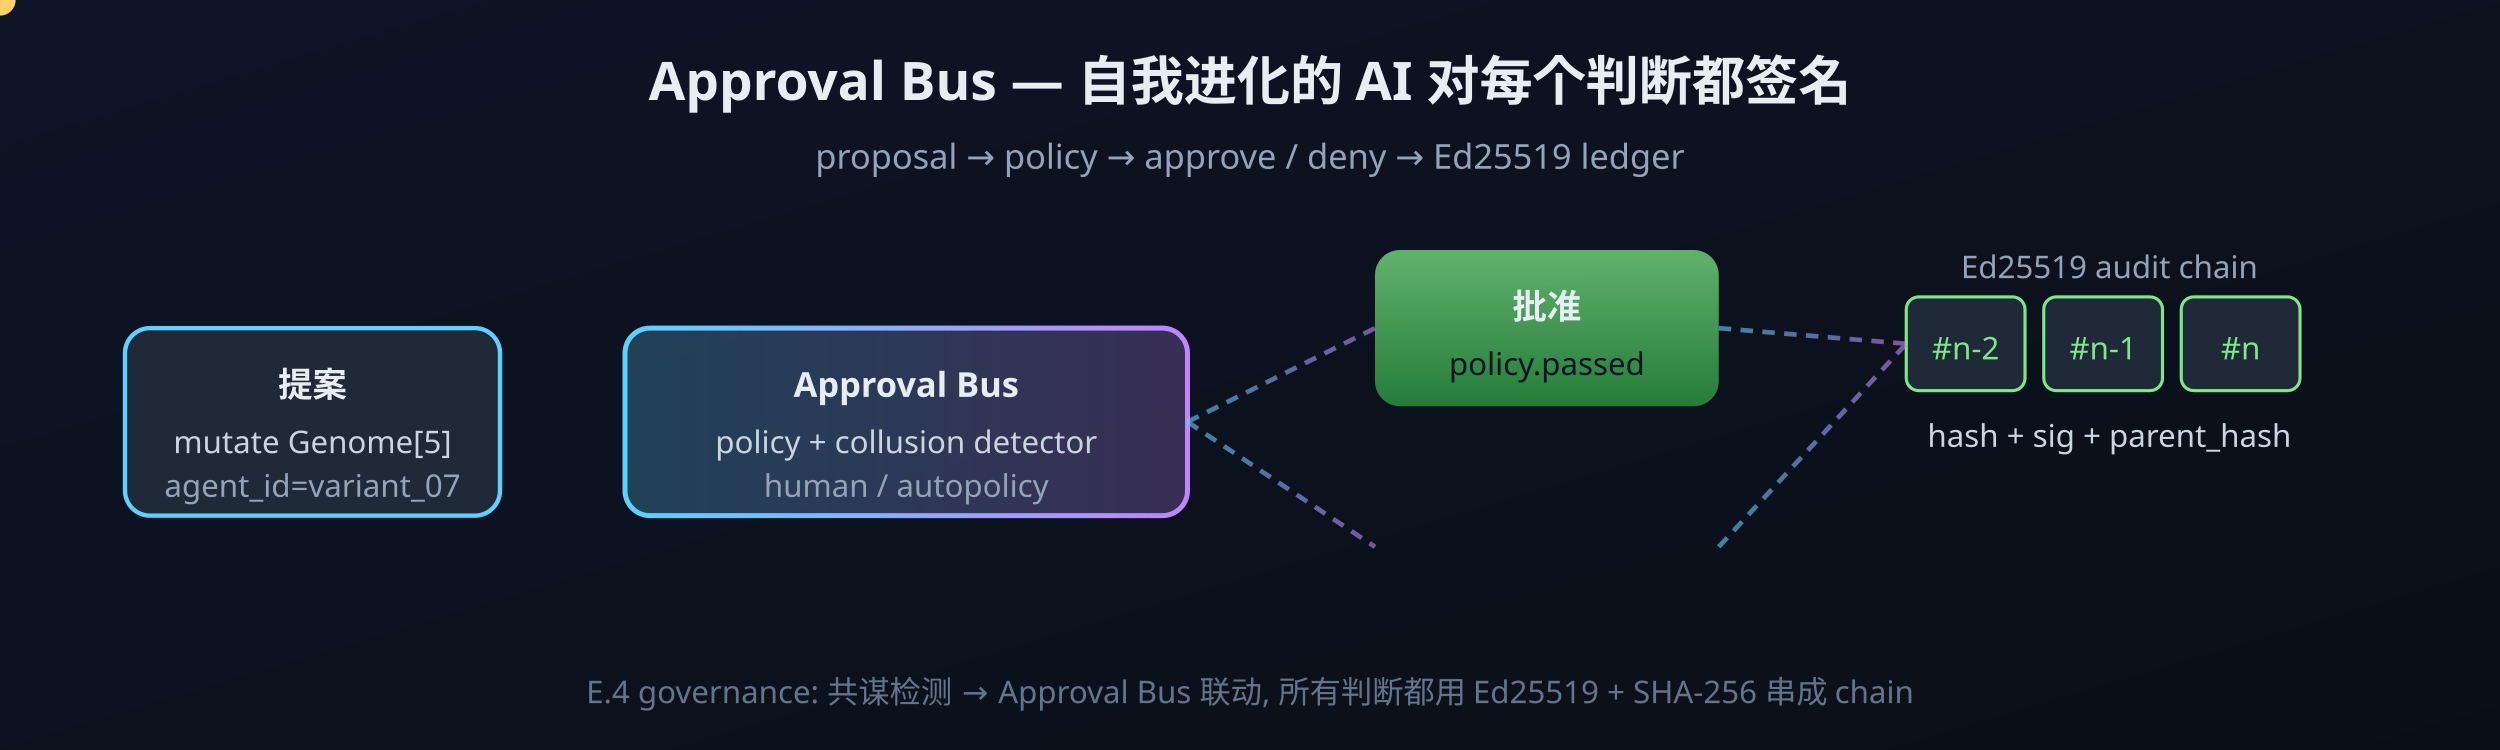
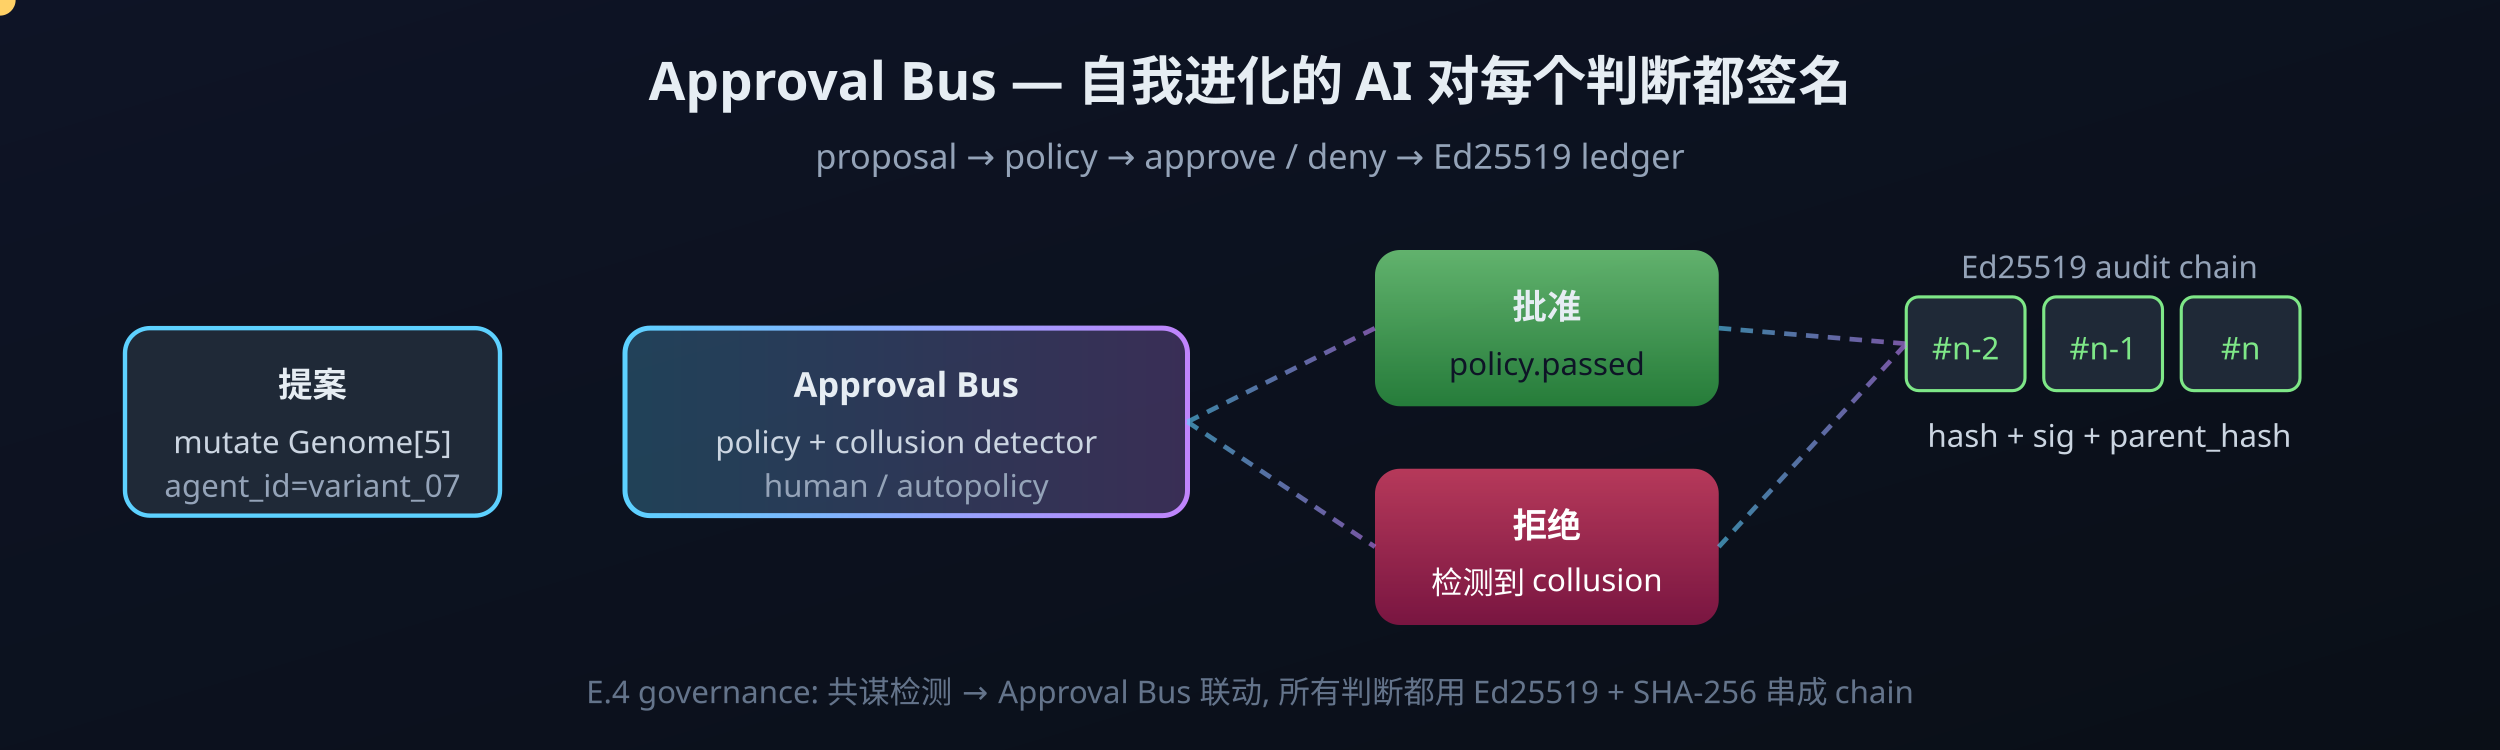
<svg xmlns="http://www.w3.org/2000/svg" viewBox="0 0 800 240" role="img" aria-label="Approval Bus 裁决流与 Ed25519 签名 ledger" style="width:100%;height:auto;max-width:1200px">
  <defs>
    <linearGradient id="bg24_07" x1="0" y1="0" x2="1" y2="1">
      <stop offset="0%" stop-color="#0e1426" />
      <stop offset="100%" stop-color="#0a0f17" />
    </linearGradient>
    <linearGradient id="bus24_07" x1="0" y1="0" x2="1" y2="0">
      <stop offset="0%" stop-color="#5dd1ff" />
      <stop offset="100%" stop-color="#c084fc" />
    </linearGradient>
    <linearGradient id="okgrad" x1="0" y1="0" x2="0" y2="1">
      <stop offset="0%" stop-color="#7ee787" />
      <stop offset="100%" stop-color="#2ea043" />
    </linearGradient>
    <linearGradient id="denygrad" x1="0" y1="0" x2="0" y2="1">
      <stop offset="0%" stop-color="#ef476f" />
      <stop offset="100%" stop-color="#9d174d" />
    </linearGradient>
  </defs>
  <rect width="800" height="240" fill="url(#bg24_07)" />
  <text x="400" y="32" text-anchor="middle" fill="#e6edf3" font-family="ui-sans-serif,system-ui,sans-serif" font-size="17" font-weight="700">
    Approval Bus — 自我进化的 AI 对每个判断都签名
  </text>
  <text x="400" y="54" text-anchor="middle" fill="#94a3b8" font-family="ui-sans-serif,system-ui,sans-serif" font-size="11">
    proposal → policy → approve / deny → Ed25519 ledger
  </text>
  <g font-family="ui-sans-serif,system-ui,sans-serif" font-size="11" fill="#e6edf3">
    <g transform="translate(40 105)">
      <rect width="120" height="60" rx="8" fill="#1f2937" stroke="#5dd1ff" stroke-width="1.4" />
      <text x="60" y="22" text-anchor="middle" font-weight="600">提案</text>
      <text x="60" y="40" text-anchor="middle" font-size="10" fill="#cbd5e1">mutate Genome[5]</text>
      <text x="60" y="54" text-anchor="middle" font-size="10" fill="#94a3b8">agent_id=variant_07</text>
    </g>
    <g transform="translate(200 105)">
      <rect width="180" height="60" rx="8" fill="url(#bus24_07)" opacity="0.25" />
      <rect width="180" height="60" rx="8" fill="none" stroke="url(#bus24_07)" stroke-width="1.6" />
      <text x="90" y="22" text-anchor="middle" font-weight="700">Approval Bus</text>
      <text x="90" y="40" text-anchor="middle" font-size="10" fill="#cbd5e1">policy + collusion detector</text>
      <text x="90" y="54" text-anchor="middle" font-size="10" fill="#94a3b8">human / autopolicy</text>
    </g>
    <g transform="translate(440 80)">
      <g opacity="1">
        <animate attributeName="opacity" values="1;1;1;0.35;0.35;1;1;1" dur="6s" repeatCount="indefinite" keyTimes="0;0.1;0.4;0.5;0.55;0.6;0.9;1" />
        <rect width="110" height="50" rx="8" fill="url(#okgrad)" opacity="0.75" />
        <text x="55" y="22" text-anchor="middle" font-weight="700">批准</text>
        <text x="55" y="40" text-anchor="middle" font-size="10" fill="#0e1426">policy.passed</text>
      </g>
-       <g opacity="0" transform="translate(0 70)">
-         <animate attributeName="opacity" values="0;0;0;1;1;0;0;0" dur="6s" repeatCount="indefinite" keyTimes="0;0.1;0.4;0.5;0.55;0.6;0.9;1" />
+       <g opacity="1" transform="translate(0 70)">
+         <animate attributeName="opacity" values="1;0.35;0.35;1;1;0.35;0.35;1" dur="6s" repeatCount="indefinite" keyTimes="0;0.1;0.4;0.5;0.55;0.6;0.9;1" />
        <rect width="110" height="50" rx="8" fill="url(#denygrad)" opacity="0.75" />
        <text x="55" y="22" text-anchor="middle" font-weight="700" fill="#fff">拒绝</text>
        <text x="55" y="40" text-anchor="middle" font-size="10" fill="#fff">检测到 collusion</text>
      </g>
    </g>
    <g transform="translate(610 95)">
      <text x="65" y="-6" text-anchor="middle" fill="#94a3b8" font-size="10">Ed25519 audit chain</text>
      <g>
        <rect x="0" y="0" width="38" height="30" rx="4" fill="#1f2937" stroke="#7ee787" stroke-width="1" />
        <text x="19" y="20" text-anchor="middle" font-size="10" fill="#7ee787">#n-2</text>
        <rect x="44" y="0" width="38" height="30" rx="4" fill="#1f2937" stroke="#7ee787" stroke-width="1" />
        <text x="63" y="20" text-anchor="middle" font-size="10" fill="#7ee787">#n-1</text>
        <rect x="88" y="0" width="38" height="30" rx="4" fill="#1f2937" stroke="#7ee787" stroke-width="1">
          <animate attributeName="stroke-width" values="1;3;1" dur="2s" repeatCount="indefinite" />
        </rect>
        <text x="107" y="20" text-anchor="middle" font-size="10" fill="#7ee787">#n</text>
      </g>
      <g transform="translate(0 38)" font-size="10" fill="#cbd5e1">
        <text x="65" y="10" text-anchor="middle">hash + sig + parent_hash</text>
      </g>
    </g>
    <g stroke="url(#bus24_07)" stroke-width="1.5" fill="none" stroke-dasharray="4 3" opacity="0.6">
      <line x1="160" y1="135" x2="200" y2="135" />
      <line x1="380" y1="135" x2="440" y2="105" />
      <line x1="380" y1="135" x2="440" y2="175" />
      <line x1="550" y1="105" x2="610" y2="110" />
      <line x1="550" y1="175" x2="610" y2="110" />
    </g>
    <circle r="5" fill="#ffd166">
      <animateMotion dur="6s" repeatCount="indefinite" path="M 160 135 L 200 135 L 380 135 L 440 105 L 550 105 L 610 110" />
      <animate attributeName="opacity" values="0;1;1;1;1;0" keyTimes="0;0.1;0.4;0.55;0.85;1" dur="6s" repeatCount="indefinite" />
    </circle>
  </g>
  <text x="400" y="225" text-anchor="middle" fill="#64748b" font-family="ui-sans-serif,system-ui,sans-serif" font-size="10">
    E.4 governance: 共谋检测 → Approval Bus 联动, 所有判断都用 Ed25519 + SHA-256 串成 chain
  </text>
</svg>
